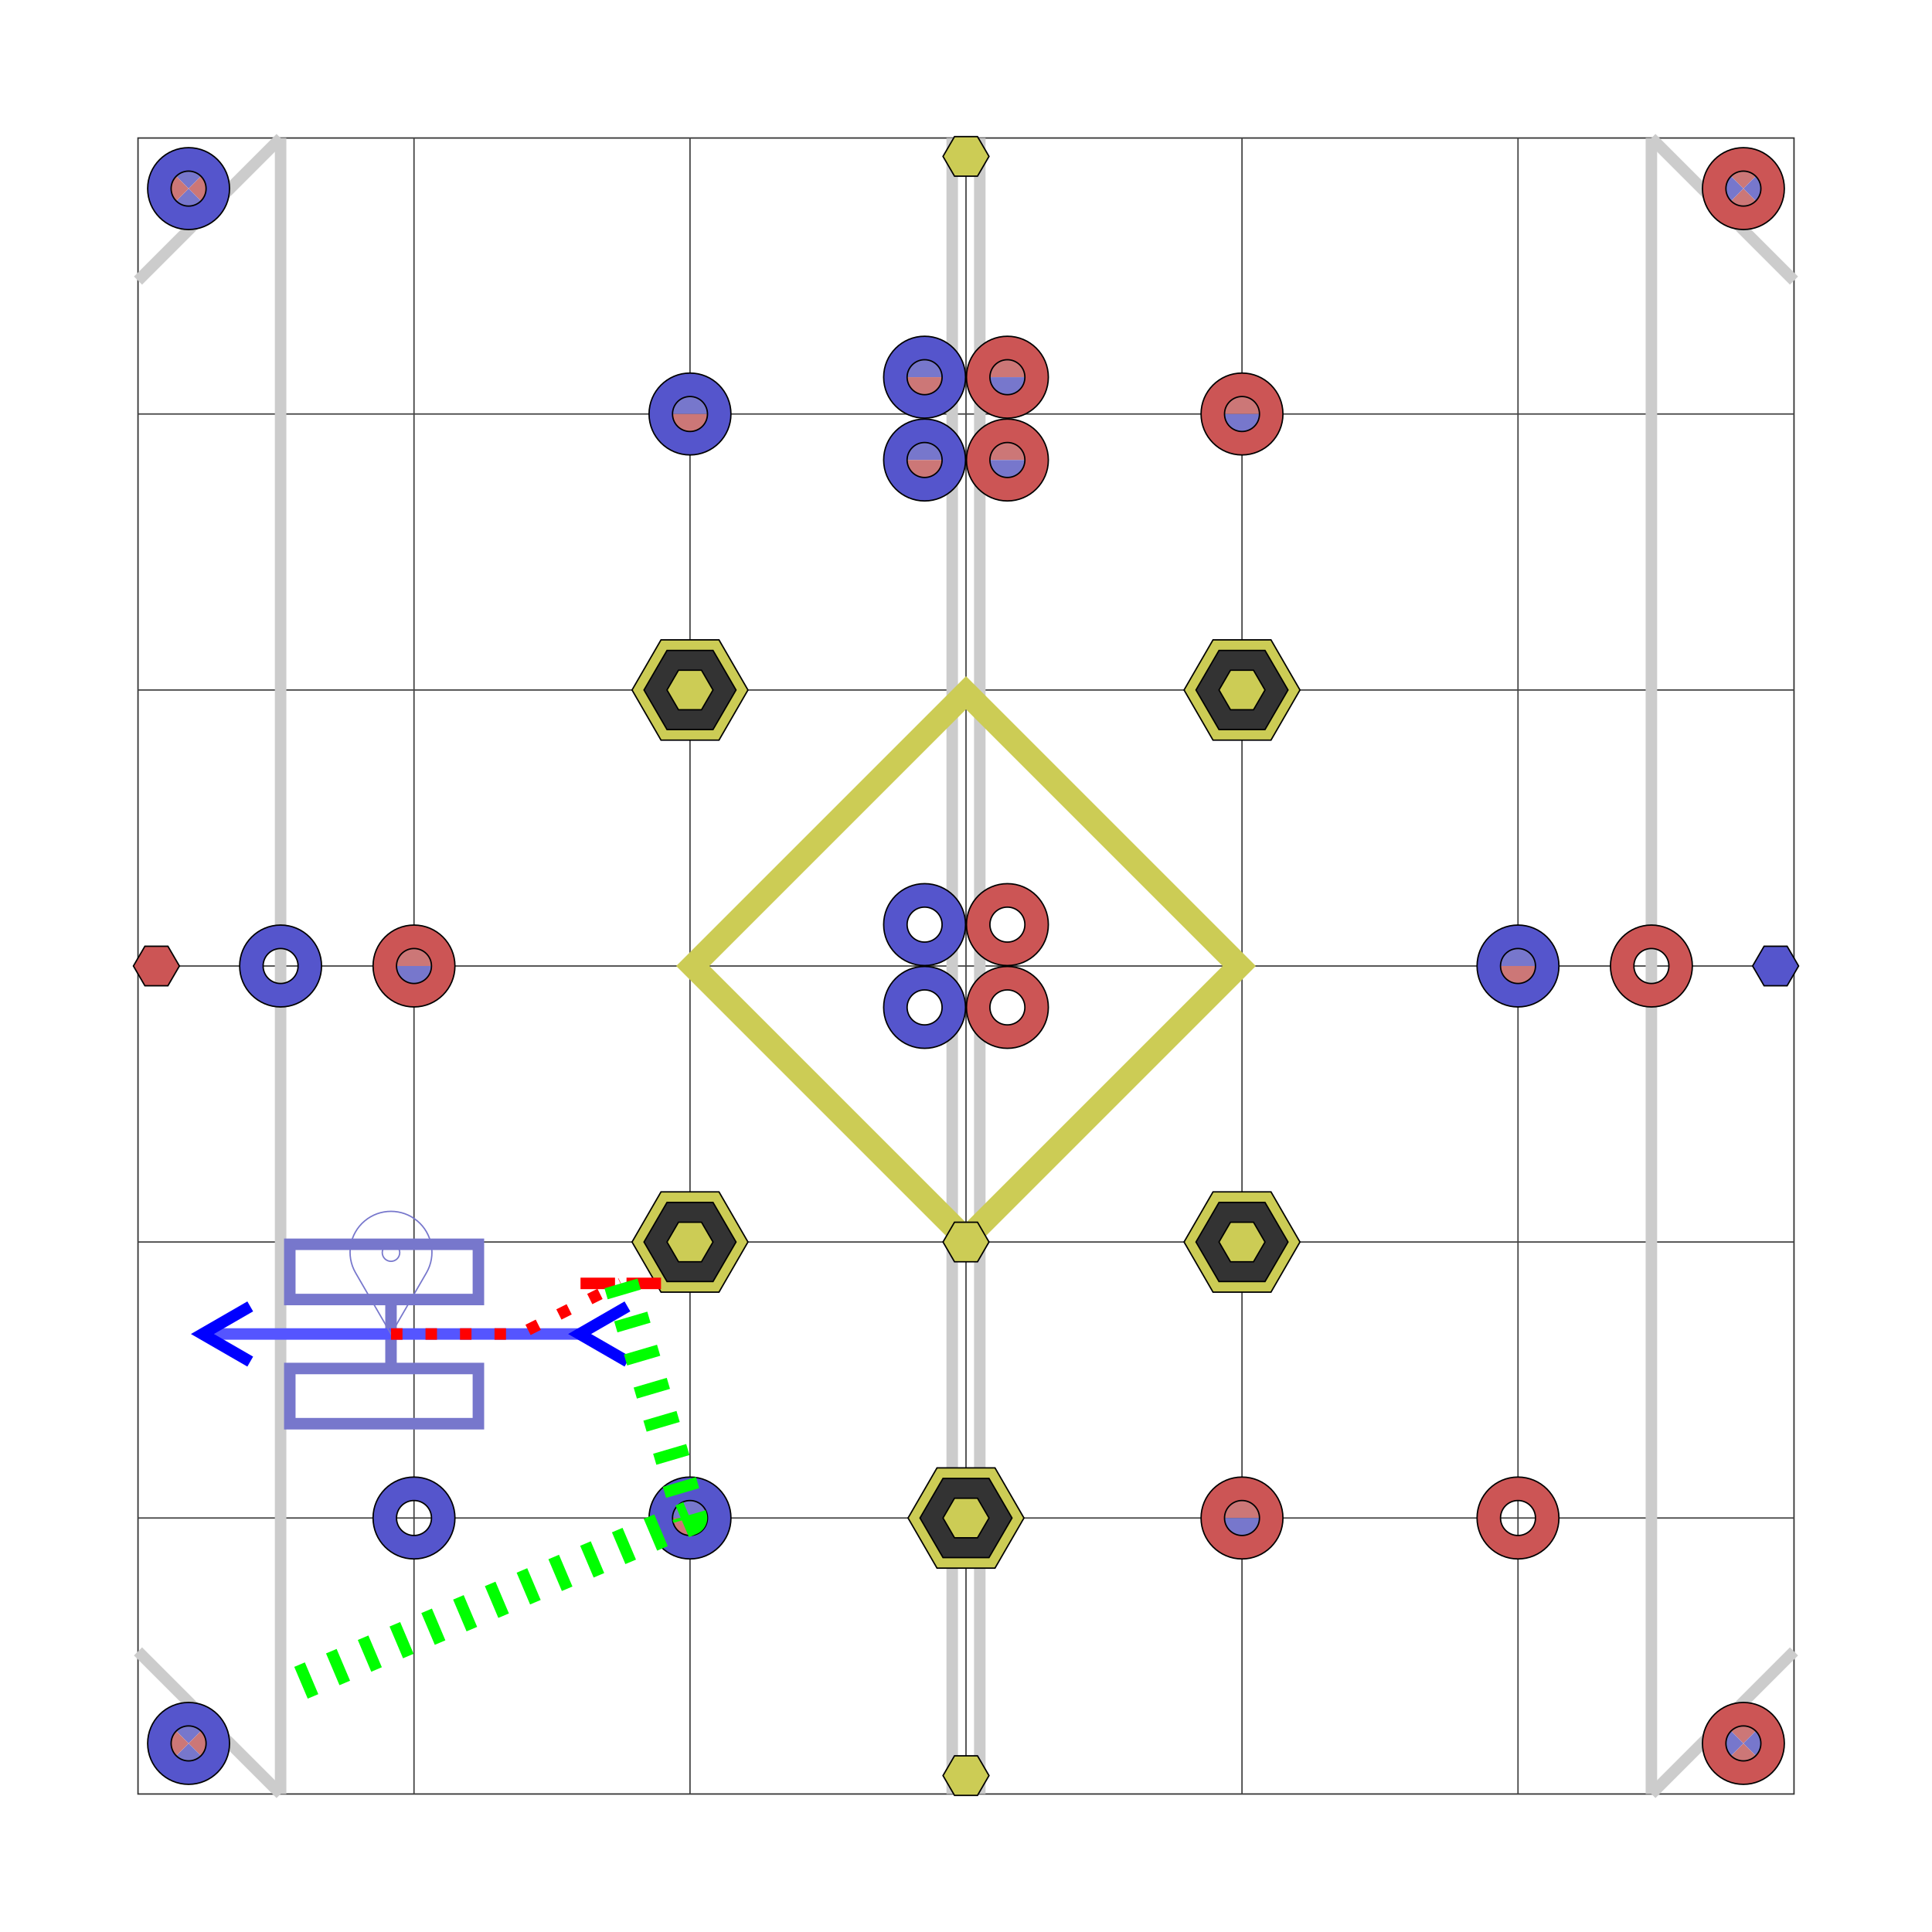
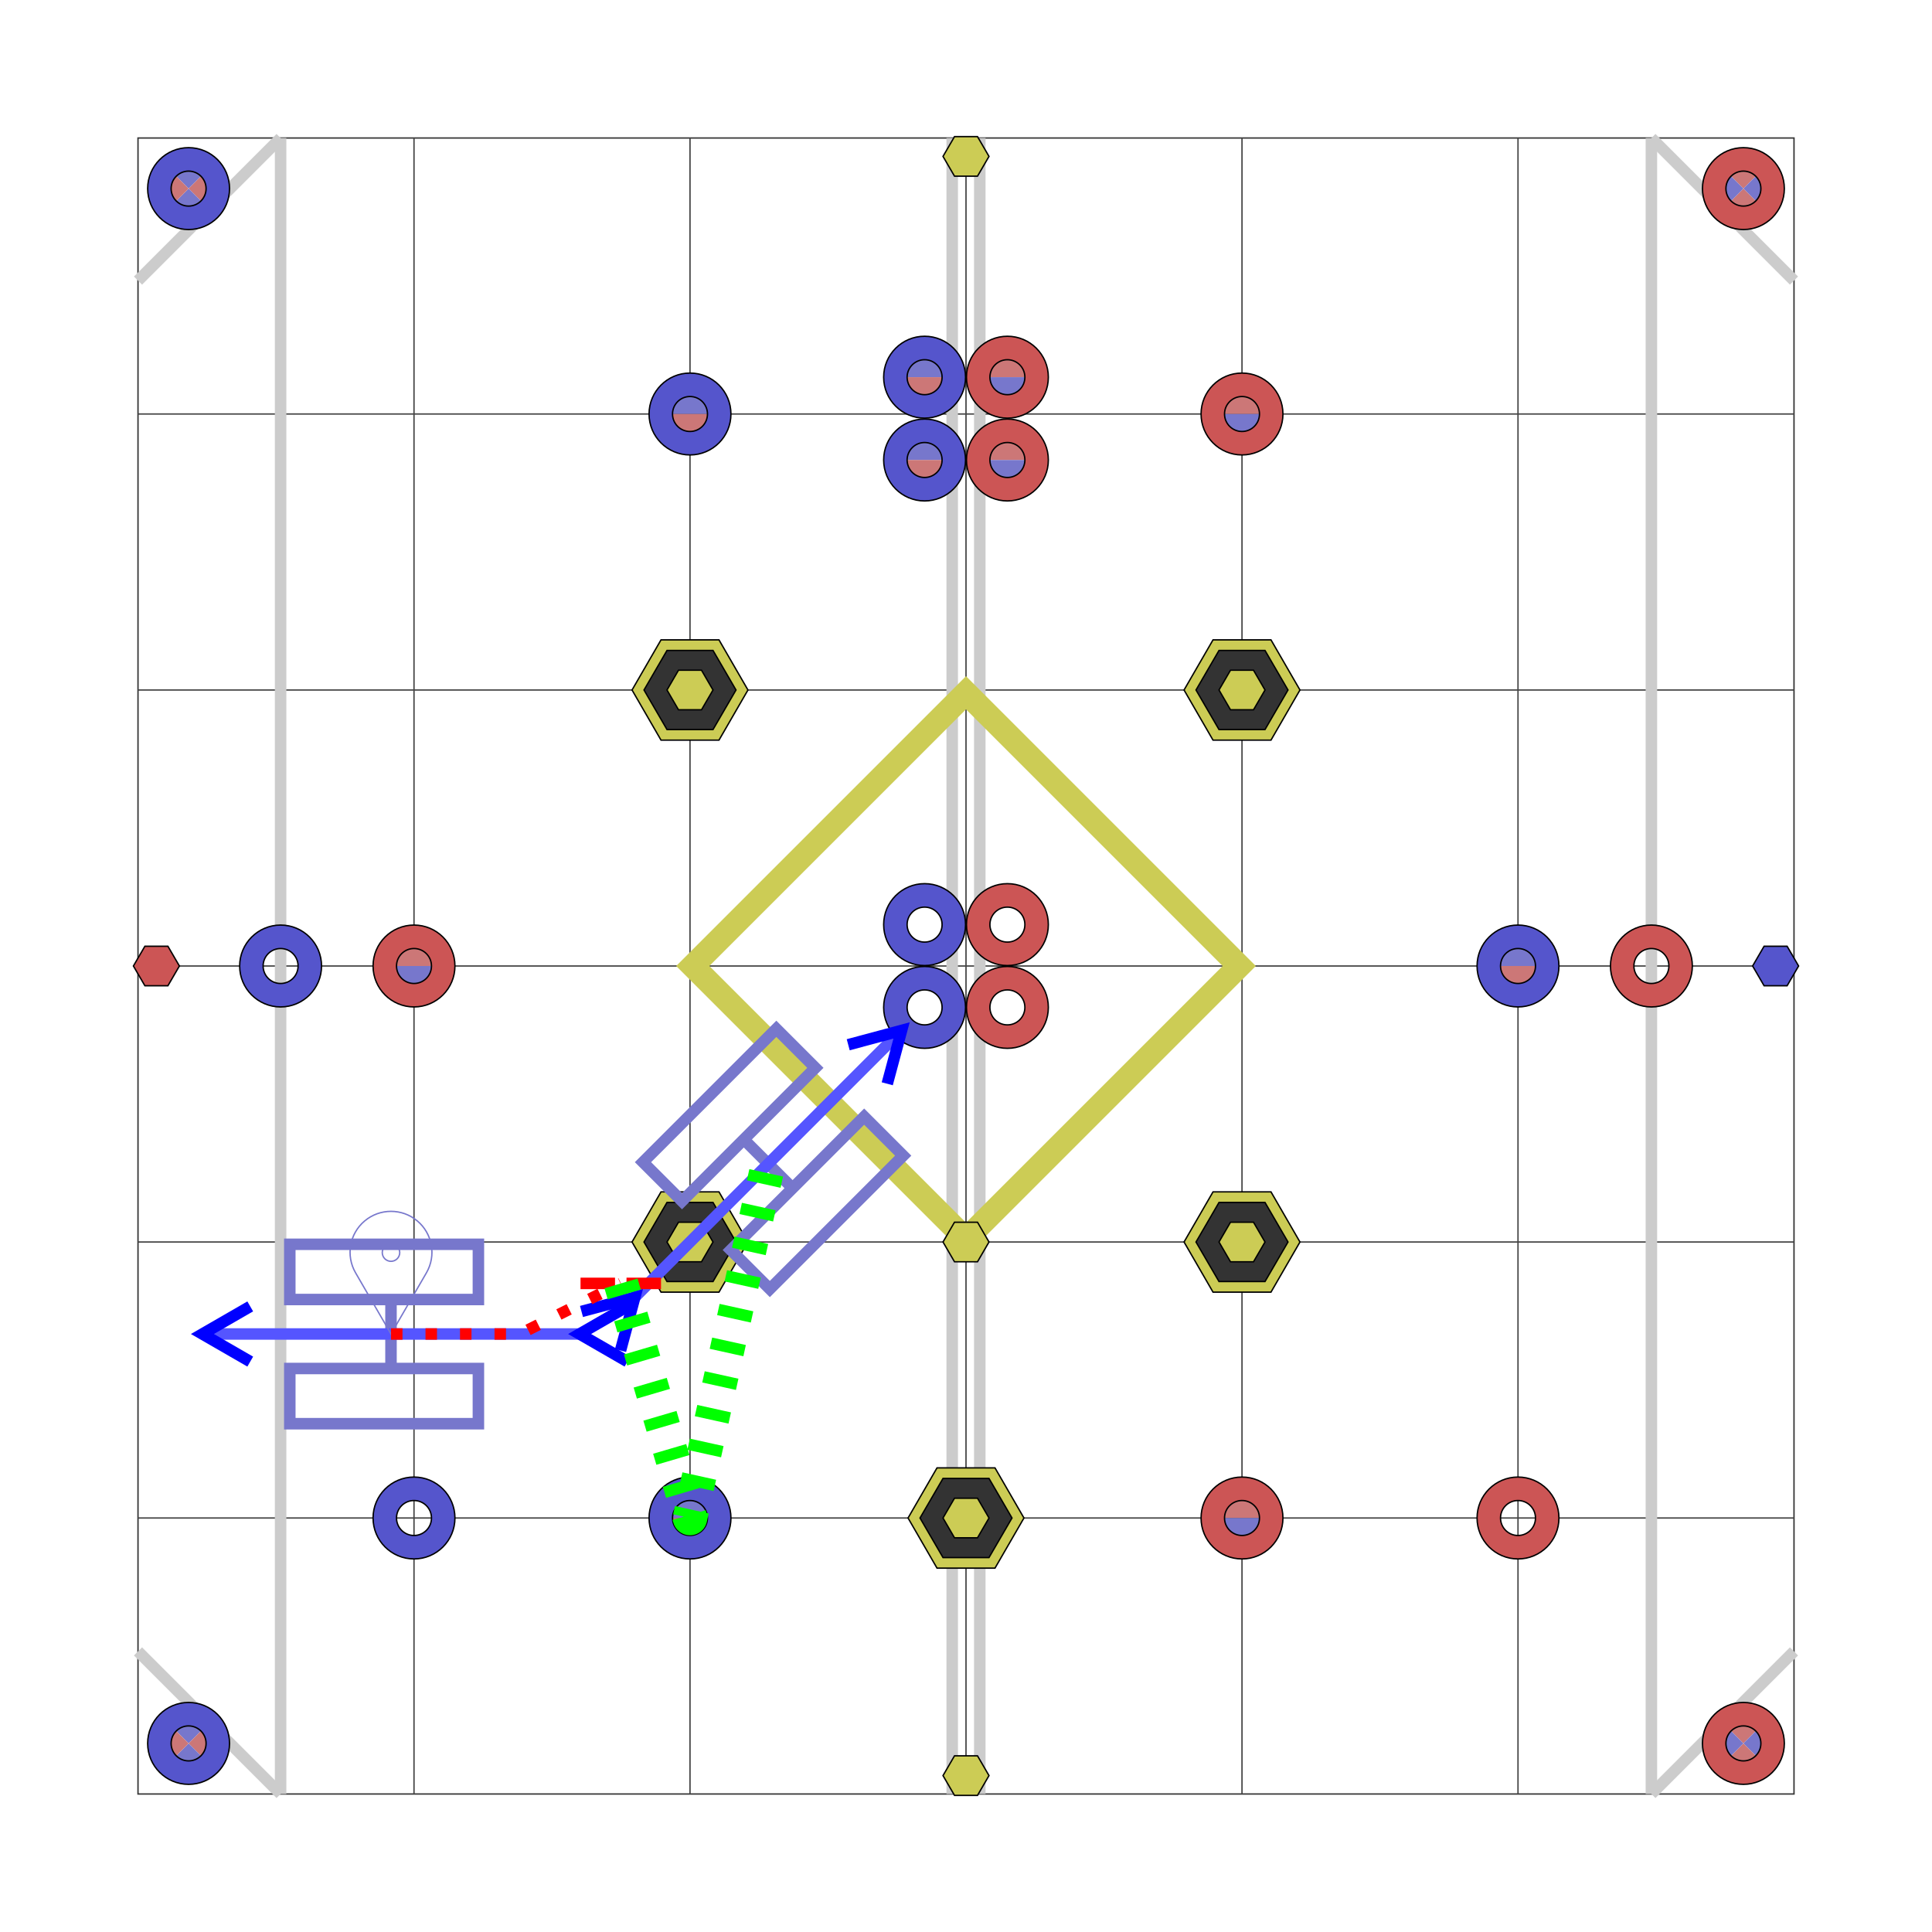
<svg xmlns="http://www.w3.org/2000/svg" version="1.1" width="600" height="600" viewBox="-2100 -2100 4200 4200">
  <g transform="scale(1, -1)">
    <rect x="-2100" y="-2100" width="4200" height="4200" fill="#ffffff" />
    <rect x="-1800" y="-1800" width="3600" height="3600" fill="none" stroke="#333333" stroke-width="3" />
    <line x1="-1800" y1="-1200" x2="1800" y2="-1200" stroke="#444444" stroke-width="3" />
    <line x1="-1800" y1="-600" x2="1800" y2="-600" stroke="#444444" stroke-width="3" />
    <line x1="-1800" y1="0" x2="1800" y2="0" stroke="#444444" stroke-width="3" />
    <line x1="-1800" y1="600" x2="1800" y2="600" stroke="#444444" stroke-width="3" />
    <line x1="-1800" y1="1200" x2="1800" y2="1200" stroke="#444444" stroke-width="3" />
    <line x1="-1200" y1="-1800" x2="-1200" y2="1800" stroke="#444444" stroke-width="3" />
    <line x1="-600" y1="-1800" x2="-600" y2="1800" stroke="#444444" stroke-width="3" />
    <line x1="0" y1="-1800" x2="0" y2="1800" stroke="#444444" stroke-width="3" />
    <line x1="600" y1="-1800" x2="600" y2="1800" stroke="#444444" stroke-width="3" />
    <line x1="1200" y1="-1800" x2="1200" y2="1800" stroke="#444444" stroke-width="3" />
    <line x1="-1490" y1="-1800" x2="-1490" y2="1800" stroke="#cccccc" stroke-width="25" />
    <line x1="-30" y1="-1800" x2="-30" y2="1800" stroke="#cccccc" stroke-width="25" />
    <line x1="30" y1="-1800" x2="30" y2="1800" stroke="#cccccc" stroke-width="25" />
    <line x1="1490" y1="-1800" x2="1490" y2="1800" stroke="#cccccc" stroke-width="25" />
    <line x1="-1800" y1="-1490" x2="-1490" y2="-1800" stroke="#cccccc" stroke-width="25" />
    <line x1="1800" y1="-1490" x2="1490" y2="-1800" stroke="#cccccc" stroke-width="25" />
    <line x1="-1800" y1="1490" x2="-1490" y2="1800" stroke="#cccccc" stroke-width="25" />
    <line x1="1800" y1="1490" x2="1490" y2="1800" stroke="#cccccc" stroke-width="25" />
    <rect x="-420" y="-420" width="840" height="840" transform="rotate(45)" stroke="#cccc55" fill="none" stroke-width="51" />
    <polygon points="-1710,0 -1735,43 -1785,43 -1810,0 -1785,-43 -1735,-43" fill="#cc5555" stroke="#000000" stroke-width="3" />
    <polygon points="1810,0 1785,43 1735,43 1710,0 1735,-43 1785,-43" fill="#5555cc" stroke="#000000" stroke-width="3" />
    <polygon points="50,1760 25,1803 -25,1803 -50,1760 -25,1717 25,1717" fill="#cccc55" stroke="#000000" stroke-width="3" />
    <polygon points="50,-600 25,-557 -25,-557 -50,-600 -25,-643 25,-643" fill="#cccc55" stroke="#000000" stroke-width="3" />
    <polygon points="50,-1760 25,-1717 -25,-1717 -50,-1760 -25,-1803 25,-1803" fill="#cccc55" stroke="#000000" stroke-width="3" />
    <polygon points="-474,600 -537,709 -663,709 -726,600 -663,491 -537,491" fill="#cccc55" stroke="#000000" stroke-width="3" />
    <polygon points="-500,600 -550,686 -650,686 -700,600 -650,514 -550,514" fill="#333333" stroke="#000000" stroke-width="3" />
    <polygon points="-550,600 -575,643 -625,643 -650,600 -625,557 -575,557" fill="#cccc55" stroke="#000000" stroke-width="3" />
    <polygon points="726,600 663,709 537,709 474,600 537,491 663,491" fill="#cccc55" stroke="#000000" stroke-width="3" />
    <polygon points="700,600 650,686 550,686 500,600 550,514 650,514" fill="#333333" stroke="#000000" stroke-width="3" />
    <polygon points="650,600 625,643 575,643 550,600 575,557 625,557" fill="#cccc55" stroke="#000000" stroke-width="3" />
    <polygon points="-474,-600 -537,-491 -663,-491 -726,-600 -663,-709 -537,-709" fill="#cccc55" stroke="#000000" stroke-width="3" />
    <polygon points="-500,-600 -550,-514 -650,-514 -700,-600 -650,-686 -550,-686" fill="#333333" stroke="#000000" stroke-width="3" />
    <polygon points="-550,-600 -575,-557 -625,-557 -650,-600 -625,-643 -575,-643" fill="#cccc55" stroke="#000000" stroke-width="3" />
    <polygon points="726,-600 663,-491 537,-491 474,-600 537,-709 663,-709" fill="#cccc55" stroke="#000000" stroke-width="3" />
    <polygon points="700,-600 650,-514 550,-514 500,-600 550,-686 650,-686" fill="#333333" stroke="#000000" stroke-width="3" />
    <polygon points="650,-600 625,-557 575,-557 550,-600 575,-643 625,-643" fill="#cccc55" stroke="#000000" stroke-width="3" />
    <polygon points="126,-1200 63,-1091 -63,-1091 -126,-1200 -63,-1309 63,-1309" fill="#cccc55" stroke="#000000" stroke-width="3" />
    <polygon points="100,-1200 50,-1114 -50,-1114 -100,-1200 -50,-1286 50,-1286" fill="#333333" stroke="#000000" stroke-width="3" />
    <polygon points="50,-1200 25,-1157 -25,-1157 -50,-1200 -25,-1243 25,-1243" fill="#cccc55" stroke="#000000" stroke-width="3" />
    <path d="M 1690,1690 l -63,63 a 89,89 0 0,0 126,0 z" fill="#cc7777" />
    <path d="M 1690,1690 l 63,63 a 89,89 0 0,0 0,-126 z" fill="#7777cc" />
    <path d="M 1690,1690 l 63,-63 a 89,89 0 0,0 -126,0 z" fill="#cc7777" />
    <path d="M 1690,1690 l -63,-63 a 89,89 0 0,0 0,126 z" fill="#7777cc" />
    <path d="M 1601,1690 a 89 89 0 0 0 178 0 a 89 89 0 0 0 -178 0 z m 51 0 a 38 38 0 0 0 76 0 a 38 38 0 0 0 -76 0 z" fill="#cc5555" stroke="#000000" stroke-width="3" fill-rule="evenodd" />
    <path d="M 1690,-1690 l -63,63 a 89,89 0 0,0 126,0 z" fill="#cc7777" />
    <path d="M 1690,-1690 l 63,63 a 89,89 0 0,0 0,-126 z" fill="#7777cc" />
    <path d="M 1690,-1690 l 63,-63 a 89,89 0 0,0 -126,0 z" fill="#cc7777" />
    <path d="M 1690,-1690 l -63,-63 a 89,89 0 0,0 0,126 z" fill="#7777cc" />
    <path d="M 1601,-1690 a 89 89 0 0 0 178 0 a 89 89 0 0 0 -178 0 z m 51 0 a 38 38 0 0 0 76 0 a 38 38 0 0 0 -76 0 z" fill="#cc5555" stroke="#000000" stroke-width="3" fill-rule="evenodd" />
    <path d="M -1690,1690 l -63,63 a 89,89 0 0,0 126,0 z" fill="#7777cc" />
    <path d="M -1690,1690 l 63,63 a 89,89 0 0,0 0,-126 z" fill="#cc7777" />
    <path d="M -1690,1690 l 63,-63 a 89,89 0 0,0 -126,0 z" fill="#7777cc" />
    <path d="M -1690,1690 l -63,-63 a 89,89 0 0,0 0,126 z" fill="#cc7777" />
    <path d="M -1779,1690 a 89 89 0 0 0 178 0 a 89 89 0 0 0 -178 0 z m 51 0 a 38 38 0 0 0 76 0 a 38 38 0 0 0 -76 0 z" fill="#5555cc" stroke="#000000" stroke-width="3" fill-rule="evenodd" />
    <path d="M -1690,-1690 l -63,63 a 89,89 0 0,0 126,0 z" fill="#7777cc" />
    <path d="M -1690,-1690 l 63,63 a 89,89 0 0,0 0,-126 z" fill="#cc7777" />
    <path d="M -1690,-1690 l 63,-63 a 89,89 0 0,0 -126,0 z" fill="#7777cc" />
    <path d="M -1690,-1690 l -63,-63 a 89,89 0 0,0 0,126 z" fill="#cc7777" />
    <path d="M -1779,-1690 a 89 89 0 0 0 178 0 a 89 89 0 0 0 -178 0 z m 51 0 a 38 38 0 0 0 76 0 a 38 38 0 0 0 -76 0 z" fill="#5555cc" stroke="#000000" stroke-width="3" fill-rule="evenodd" />
    <path d="M 1,1280 a 89,89 0 1,0 178,0" fill="#cc7777" />
    <path d="M 1,1280 a 89,89 0 1,1 178,0" fill="#7777cc" />
    <path d="M 1,1280 a 89 89 0 0 0 178 0 a 89 89 0 0 0 -178 0 z m 51 0 a 38 38 0 0 0 76 0 a 38 38 0 0 0 -76 0 z" fill="#cc5555" stroke="#000000" stroke-width="3" fill-rule="evenodd" />
    <path d="M 511,1200 a 89,89 0 1,0 178,0" fill="#cc7777" />
    <path d="M 511,1200 a 89,89 0 1,1 178,0" fill="#7777cc" />
    <path d="M 511,1200 a 89 89 0 0 0 178 0 a 89 89 0 0 0 -178 0 z m 51 0 a 38 38 0 0 0 76 0 a 38 38 0 0 0 -76 0 z" fill="#cc5555" stroke="#000000" stroke-width="3" fill-rule="evenodd" />
    <path d="M 1,1100 a 89,89 0 1,0 178,0" fill="#cc7777" />
    <path d="M 1,1100 a 89,89 0 1,1 178,0" fill="#7777cc" />
    <path d="M 1,1100 a 89 89 0 0 0 178 0 a 89 89 0 0 0 -178 0 z m 51 0 a 38 38 0 0 0 76 0 a 38 38 0 0 0 -76 0 z" fill="#cc5555" stroke="#000000" stroke-width="3" fill-rule="evenodd" />
    <path d="M -1289,0 a 89,89 0 1,0 178,0" fill="#cc7777" />
    <path d="M -1289,0 a 89,89 0 1,1 178,0" fill="#7777cc" />
    <path d="M -1289,0 a 89 89 0 0 0 178 0 a 89 89 0 0 0 -178 0 z m 51 0 a 38 38 0 0 0 76 0 a 38 38 0 0 0 -76 0 z" fill="#cc5555" stroke="#000000" stroke-width="3" fill-rule="evenodd" />
    <path d="M 511,-1200 a 89,89 0 1,0 178,0" fill="#cc7777" />
    <path d="M 511,-1200 a 89,89 0 1,1 178,0" fill="#7777cc" />
    <path d="M 511,-1200 a 89 89 0 0 0 178 0 a 89 89 0 0 0 -178 0 z m 51 0 a 38 38 0 0 0 76 0 a 38 38 0 0 0 -76 0 z" fill="#cc5555" stroke="#000000" stroke-width="3" fill-rule="evenodd" />
    <path d="M -179,1280 a 89,89 0 1,0 178,0" fill="#7777cc" />
    <path d="M -179,1280 a 89,89 0 1,1 178,0" fill="#cc7777" />
    <path d="M -179,1280 a 89 89 0 0 0 178 0 a 89 89 0 0 0 -178 0 z m 51 0 a 38 38 0 0 0 76 0 a 38 38 0 0 0 -76 0 z" fill="#5555cc" stroke="#000000" stroke-width="3" fill-rule="evenodd" />
    <path d="M -689,1200 a 89,89 0 1,0 178,0" fill="#7777cc" />
    <path d="M -689,1200 a 89,89 0 1,1 178,0" fill="#cc7777" />
    <path d="M -689,1200 a 89 89 0 0 0 178 0 a 89 89 0 0 0 -178 0 z m 51 0 a 38 38 0 0 0 76 0 a 38 38 0 0 0 -76 0 z" fill="#5555cc" stroke="#000000" stroke-width="3" fill-rule="evenodd" />
    <path d="M -179,1100 a 89,89 0 1,0 178,0" fill="#7777cc" />
    <path d="M -179,1100 a 89,89 0 1,1 178,0" fill="#cc7777" />
    <path d="M -179,1100 a 89 89 0 0 0 178 0 a 89 89 0 0 0 -178 0 z m 51 0 a 38 38 0 0 0 76 0 a 38 38 0 0 0 -76 0 z" fill="#5555cc" stroke="#000000" stroke-width="3" fill-rule="evenodd" />
    <path d="M 1111,0 a 89,89 0 1,0 178,0" fill="#7777cc" />
    <path d="M 1111,0 a 89,89 0 1,1 178,0" fill="#cc7777" />
    <path d="M 1111,0 a 89 89 0 0 0 178 0 a 89 89 0 0 0 -178 0 z m 51 0 a 38 38 0 0 0 76 0 a 38 38 0 0 0 -76 0 z" fill="#5555cc" stroke="#000000" stroke-width="3" fill-rule="evenodd" />
    <path d="M -689,-1200 a 89,89 0 1,0 178,0" fill="#7777cc" />
    <path d="M -689,-1200 a 89,89 0 1,1 178,0" fill="#cc7777" />
    <path d="M -689,-1200 a 89 89 0 0 0 178 0 a 89 89 0 0 0 -178 0 z m 51 0 a 38 38 0 0 0 76 0 a 38 38 0 0 0 -76 0 z" fill="#5555cc" stroke="#000000" stroke-width="3" fill-rule="evenodd" />
    <path d="M 1,90 a 89 89 0 0 0 178 0 a 89 89 0 0 0 -178 0 z m 51 0 a 38 38 0 0 0 76 0 a 38 38 0 0 0 -76 0 z" fill="#cc5555" stroke="#000000" stroke-width="3" fill-rule="evenodd" />
    <path d="M 1401,0 a 89 89 0 0 0 178 0 a 89 89 0 0 0 -178 0 z m 51 0 a 38 38 0 0 0 76 0 a 38 38 0 0 0 -76 0 z" fill="#cc5555" stroke="#000000" stroke-width="3" fill-rule="evenodd" />
    <path d="M 1,-90 a 89 89 0 0 0 178 0 a 89 89 0 0 0 -178 0 z m 51 0 a 38 38 0 0 0 76 0 a 38 38 0 0 0 -76 0 z" fill="#cc5555" stroke="#000000" stroke-width="3" fill-rule="evenodd" />
    <path d="M 1111,-1200 a 89 89 0 0 0 178 0 a 89 89 0 0 0 -178 0 z m 51 0 a 38 38 0 0 0 76 0 a 38 38 0 0 0 -76 0 z" fill="#cc5555" stroke="#000000" stroke-width="3" fill-rule="evenodd" />
    <path d="M -179,90 a 89 89 0 0 0 178 0 a 89 89 0 0 0 -178 0 z m 51 0 a 38 38 0 0 0 76 0 a 38 38 0 0 0 -76 0 z" fill="#5555cc" stroke="#000000" stroke-width="3" fill-rule="evenodd" />
    <path d="M -1579,0 a 89 89 0 0 0 178 0 a 89 89 0 0 0 -178 0 z m 51 0 a 38 38 0 0 0 76 0 a 38 38 0 0 0 -76 0 z" fill="#5555cc" stroke="#000000" stroke-width="3" fill-rule="evenodd" />
    <path d="M -179,-90 a 89 89 0 0 0 178 0 a 89 89 0 0 0 -178 0 z m 51 0 a 38 38 0 0 0 76 0 a 38 38 0 0 0 -76 0 z" fill="#5555cc" stroke="#000000" stroke-width="3" fill-rule="evenodd" />
    <path d="M -1289,-1200 a 89 89 0 0 0 178 0 a 89 89 0 0 0 -178 0 z m 51 0 a 38 38 0 0 0 76 0 a 38 38 0 0 0 -76 0 z" fill="#5555cc" stroke="#000000" stroke-width="3" fill-rule="evenodd" />
    <g transform="translate(-1250 -800)  rotate(-270)">
      <rect x="-195" y="-190" width="120" height="410" fill="none" stroke="#7777cc" stroke-width="25" />
      <rect x="75" y="-190" width="120" height="410" fill="none" stroke="#7777cc" stroke-width="25" />
      <line x1="-75" y1="0" x2="75" y2="0" stroke="#7777cc" stroke-width="25" />
      <line x1="0" y1="-410" x2="0" y2="410" stroke="#5555ff" stroke-width="25" />
      <polyline points="-60,306 0,410 60,306" fill="none" stroke="#0000ff" stroke-width="25" />
      <polyline points="-60,-514 0,-410 60,-514" fill="none" stroke="#0000ff" stroke-width="25" />
    </g>
+     <g transform="translate(-430 -430)  rotate(-45)">
+       <rect x="-195" y="-190" width="120" height="410" fill="none" stroke="#7777cc" stroke-width="25" />
+       <rect x="75" y="-190" width="120" height="410" fill="none" stroke="#7777cc" stroke-width="25" />
+       <line x1="-75" y1="0" x2="75" y2="0" stroke="#7777cc" stroke-width="25" />
+       <line x1="0" y1="-410" x2="0" y2="410" stroke="#5555ff" stroke-width="25" />
+       <polyline points="-60,306 0,410 60,306" fill="none" stroke="#0000ff" stroke-width="25" />
+       <polyline points="-60,-514 0,-410 60,-514" fill="none" stroke="#0000ff" stroke-width="25" />
+     </g>
    <path d="M -1250,-800 l -77 133 a 89 89 0 1 0 154 0 z m -19 177 a 19 19 0 0 0 38 0 a 19 19 0 0 0 -38 0 z" fill="none" stroke="#7777cc" stroke-width="3" fill-rule="evenodd" />
    <polyline points="-1250,-800 -970,-800 -750,-690" fill="none" stroke="#ff0000" stroke-width="25" stroke-dasharray="25,50" stroke-linejoin="round" stroke-dashoffset="0">
      <animate attributeName="stroke-dashoffset" values="75;0" dur="1000ms" repeatCount="indefinite" />
    </polyline>
    <line x1="-838" y1="-690" x2="-663" y2="-690" stroke="#ff0000" stroke-width="25" stroke-dasharray="75,25">
      <animateTransform attributeName="transform" type="rotate" to="360 -750 -690" dur="2000ms" repeatCount="indefinite" from="0 -750 -690" />
    </line>
-     <polyline points="-750,-690 -600,-1200 -1450,-1560" fill="none" stroke="#00ff00" stroke-width="75" stroke-dasharray="25,50" stroke-linejoin="round" stroke-dashoffset="0">
+     <polyline points="-750,-690 -600,-1200 -430,-430" fill="none" stroke="#00ff00" stroke-width="75" stroke-dasharray="25,50" stroke-linejoin="round" stroke-dashoffset="0">
      <animate attributeName="stroke-dashoffset" values="75;0" dur="1000ms" repeatCount="indefinite" />
    </polyline>
  </g>
</svg>
